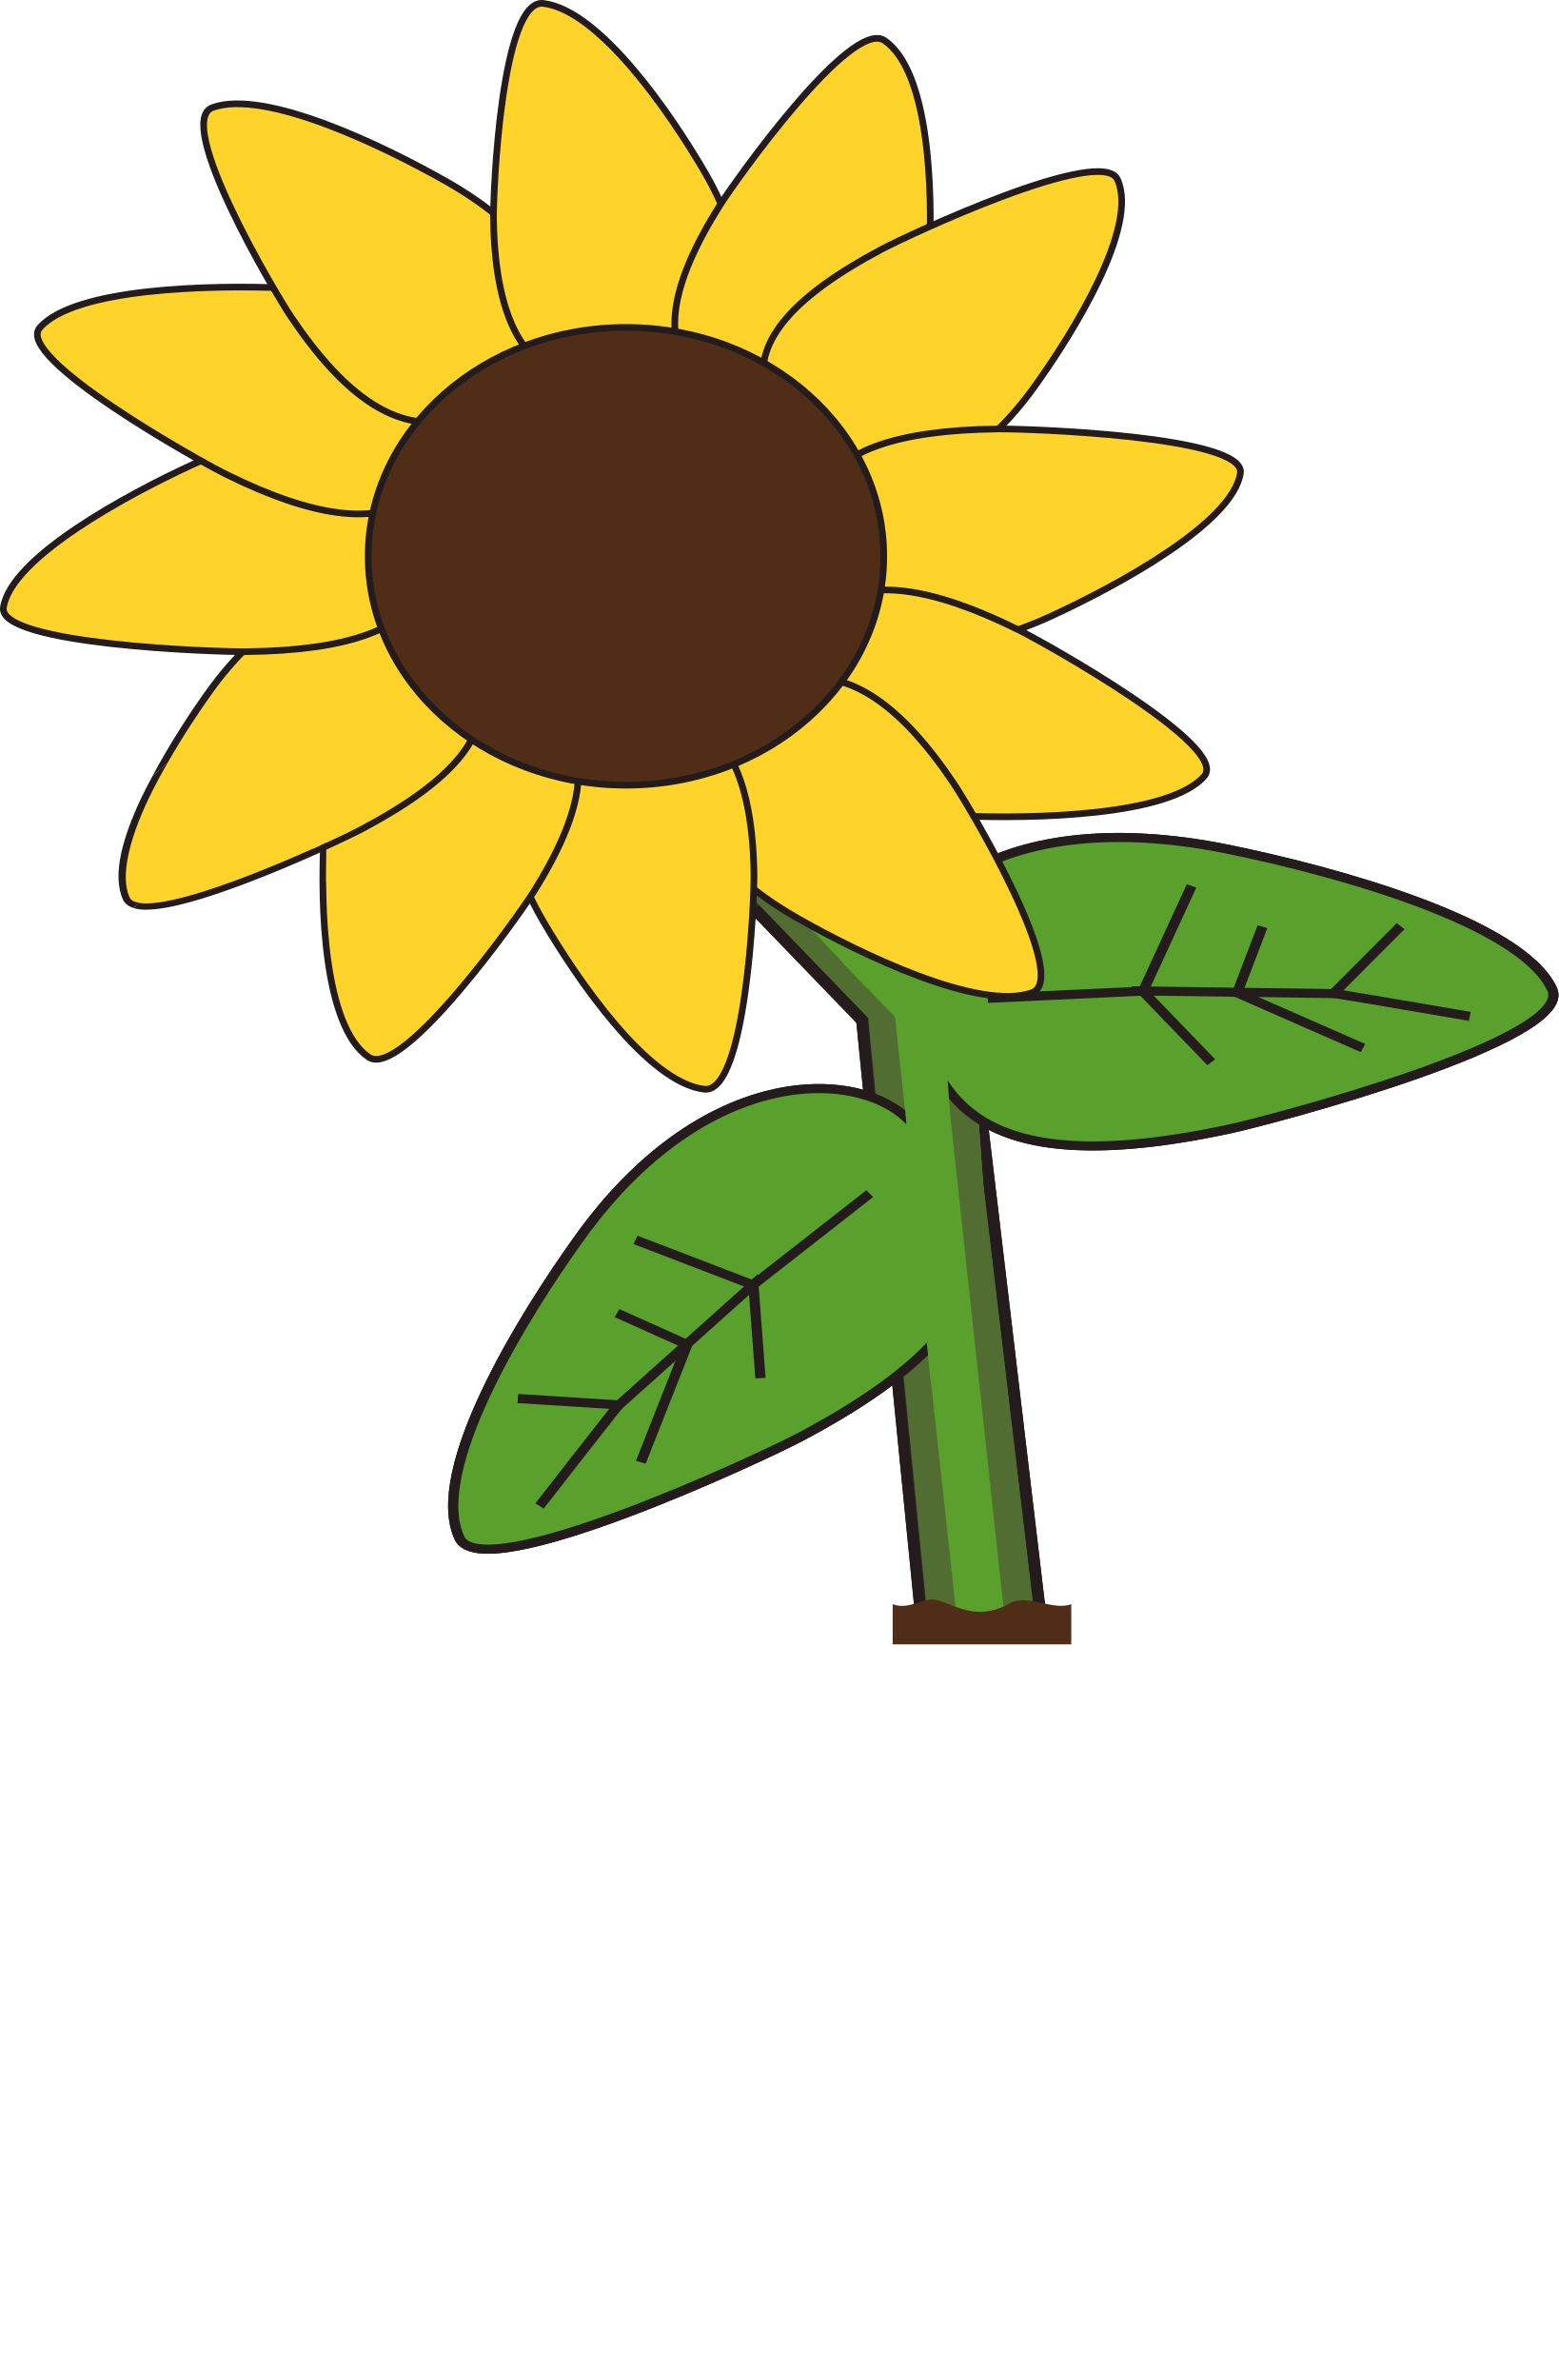
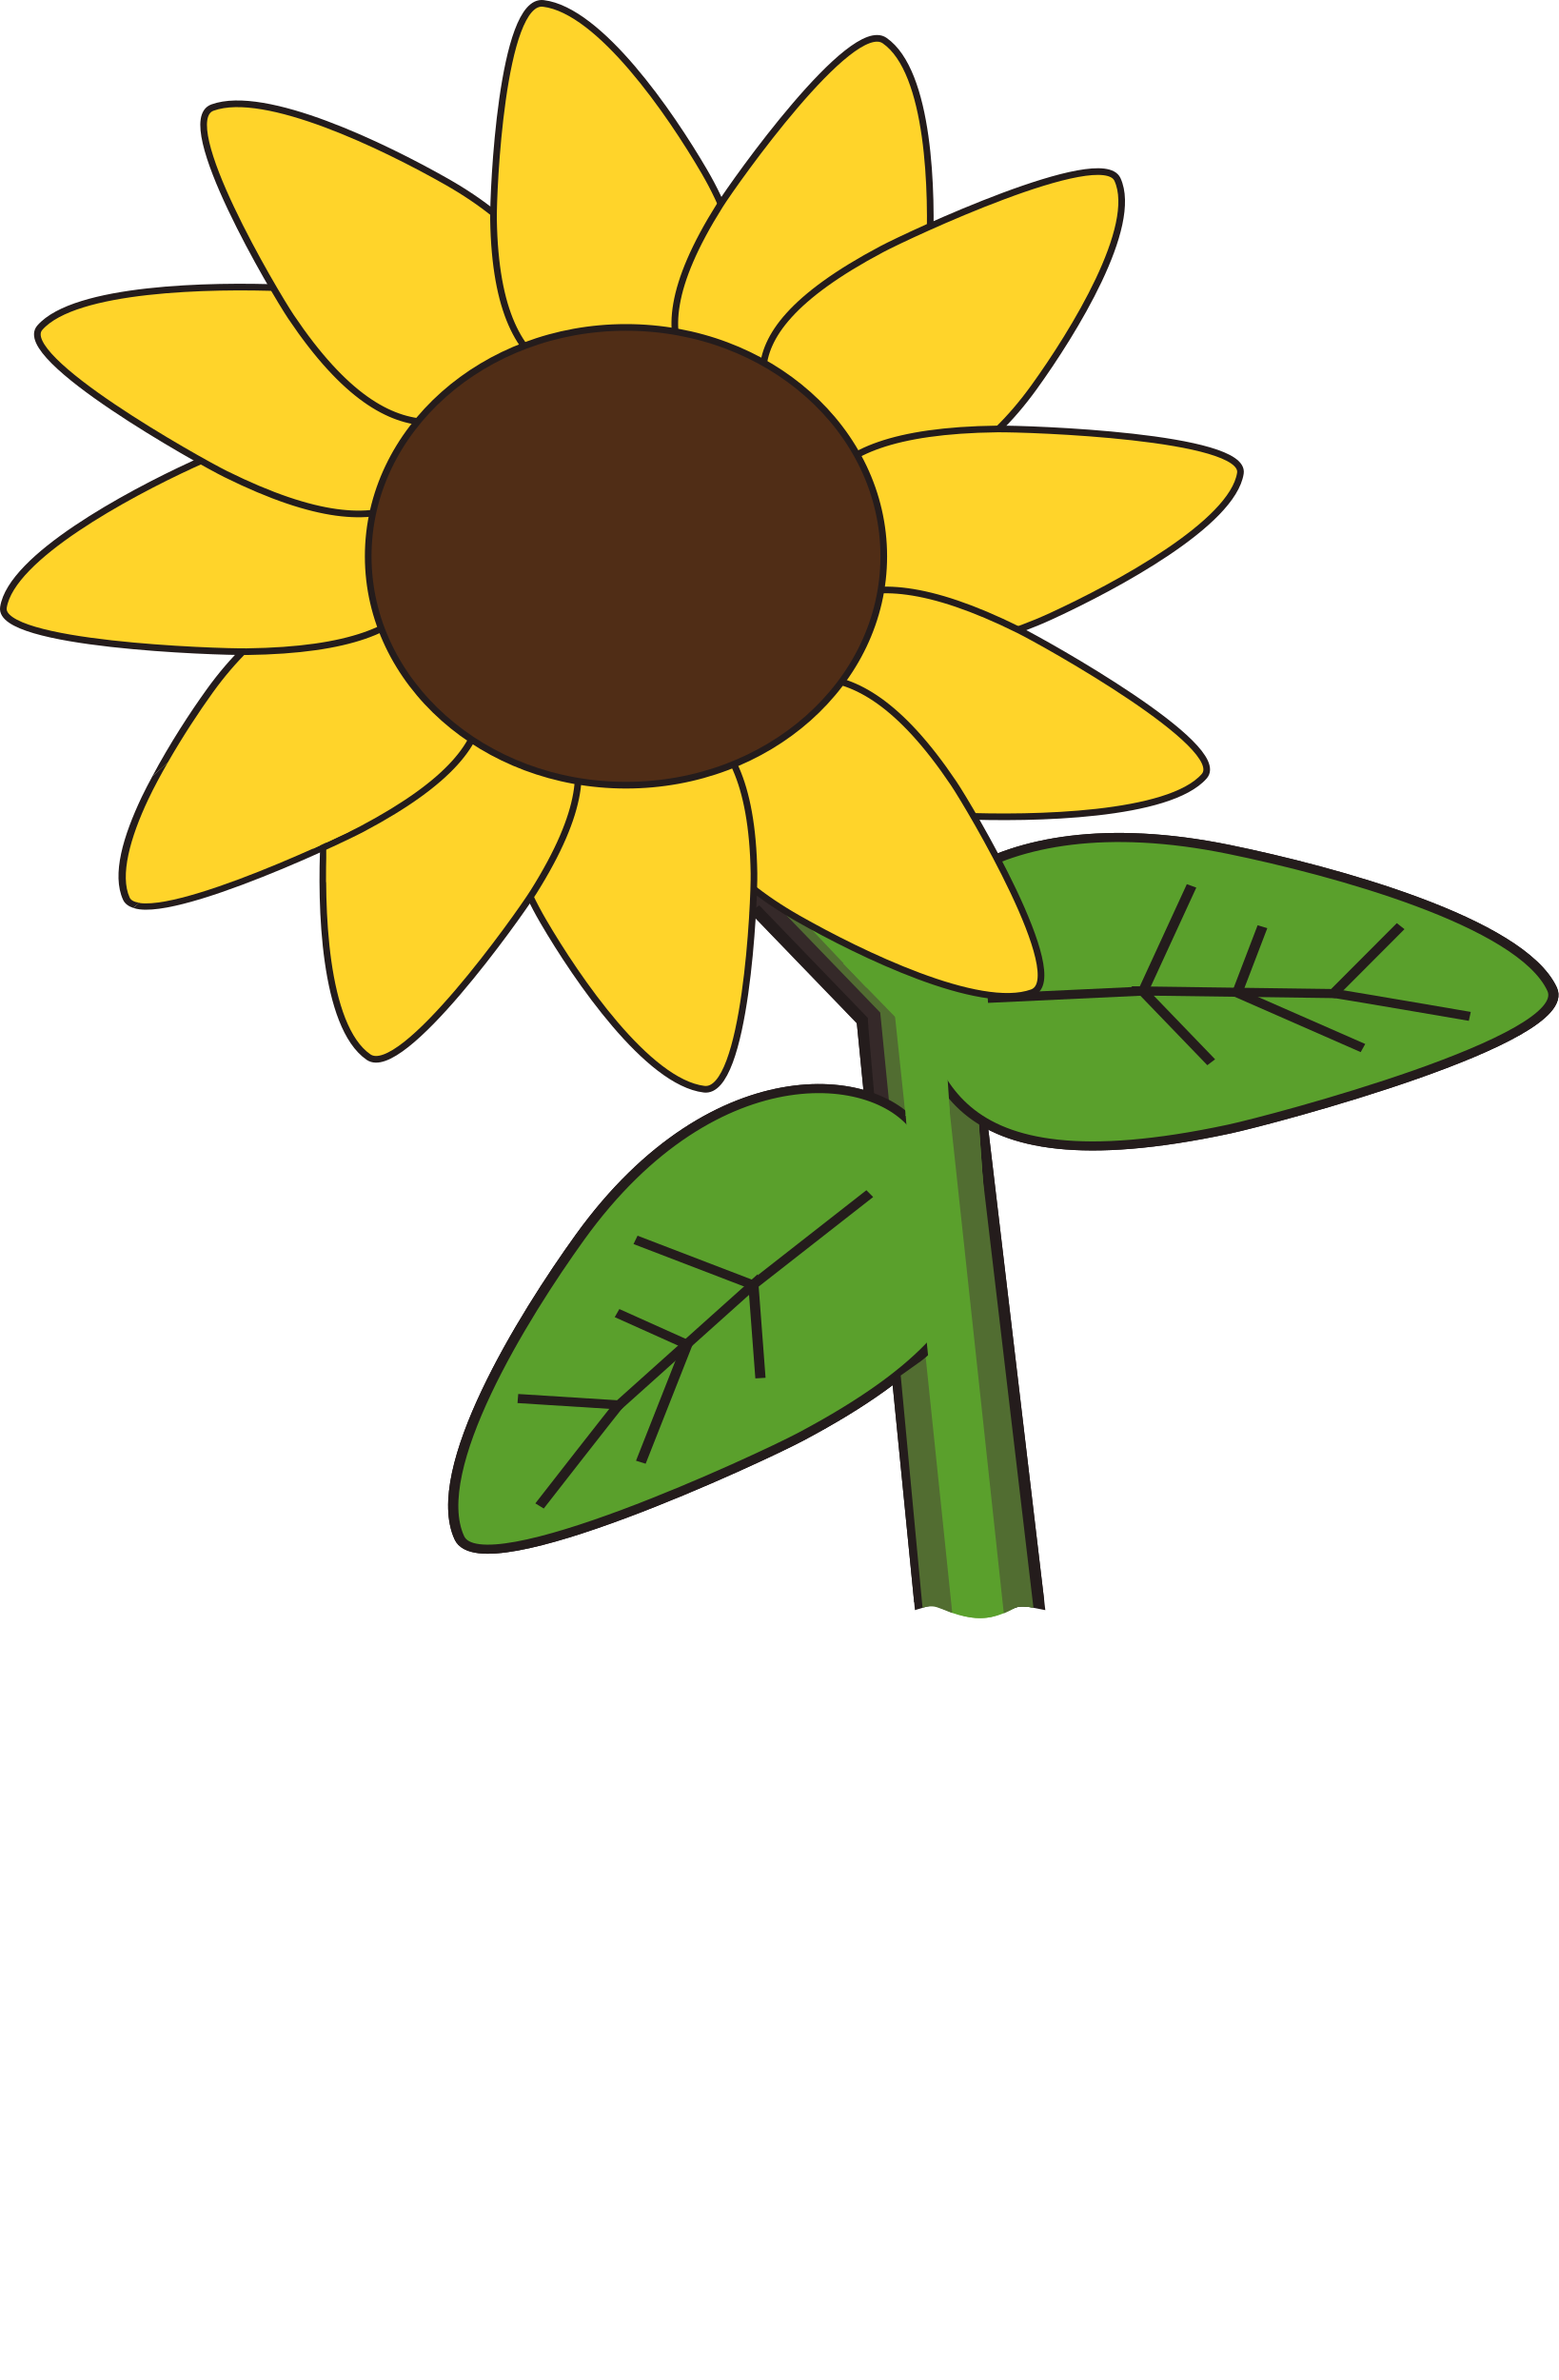
<svg xmlns="http://www.w3.org/2000/svg" width="202.316mm" height="308.888mm" viewBox="0 0 202.316 308.888" version="1.1" id="svg8">
  <defs id="defs2" />
  <g id="layer1" transform="translate(-4.675386,6.277107)">
-     <path id="path894" style="color:#000000;font-style:normal;font-variant:normal;font-weight:normal;font-stretch:normal;font-size:medium;line-height:normal;font-family:sans-serif;font-variant-ligatures:normal;font-variant-position:normal;font-variant-caps:normal;font-variant-numeric:normal;font-variant-alternates:normal;font-variant-east-asian:normal;font-feature-settings:normal;font-variation-settings:normal;text-indent:0;text-align:start;text-decoration:none;text-decoration-line:none;text-decoration-style:solid;text-decoration-color:#000000;letter-spacing:normal;word-spacing:normal;text-transform:none;writing-mode:lr-tb;direction:ltr;text-orientation:mixed;dominant-baseline:auto;baseline-shift:baseline;text-anchor:start;white-space:normal;shape-padding:0;shape-margin:0;inline-size:0;clip-rule:nonzero;display:inline;overflow:visible;visibility:visible;isolation:auto;mix-blend-mode:normal;color-interpolation:sRGB;color-interpolation-filters:linearRGB;solid-color:#000000;solid-opacity:1;vector-effect:none;fill:#447821;fill-opacity:1;fill-rule:nonzero;stroke:#241c1c;stroke-width:1.727;stroke-linecap:butt;stroke-linejoin:miter;stroke-miterlimit:4;stroke-dasharray:none;stroke-dashoffset:0;stroke-opacity:1;color-rendering:auto;image-rendering:auto;shape-rendering:auto;text-rendering:auto;enable-background:accumulate;stop-color:#000000" transform="matrix(1.003337,0,0,0.8906797,18.60075,72.77517)" d="m 66.588,3.145 a 0.662,0.662 0 0 0 -0.357,0.135 l -9.676,7.4 a 0.662,0.662 0 0 0 -0.1,0.955 l 41.297,48.182 7.84,89.18 a 0.662,0.662 0 0 0 0.658,0.604 h 13.959 a 0.662,0.662 0 0 0 0.658,-0.73 l -0.1,-0.953 -9.797,-93.053 a 0.662,0.662 0 0 0 -0.156,-0.361 L 67.135,3.375 A 0.662,0.662 0 0 0 66.588,3.145 Z m -0.301,3.932 41.729,48.842 9.541,90.631 h -9.119 l -7.717,-87.764 a 0.662,0.662 0 0 0 -0.156,-0.371 L 60.412,11.568 Z" />
-     <path id="path952" style="color:#000000;font-style:normal;font-variant:normal;font-weight:normal;font-stretch:normal;font-size:medium;line-height:normal;font-family:sans-serif;font-variant-ligatures:normal;font-variant-position:normal;font-variant-caps:normal;font-variant-numeric:normal;font-variant-alternates:normal;font-variant-east-asian:normal;font-feature-settings:normal;font-variation-settings:normal;text-indent:0;text-align:start;text-decoration:none;text-decoration-line:none;text-decoration-style:solid;text-decoration-color:#000000;letter-spacing:normal;word-spacing:normal;text-transform:none;writing-mode:lr-tb;direction:ltr;text-orientation:mixed;dominant-baseline:auto;baseline-shift:baseline;text-anchor:start;white-space:normal;shape-padding:0;shape-margin:0;inline-size:0;clip-rule:nonzero;display:inline;overflow:visible;visibility:visible;isolation:auto;mix-blend-mode:normal;color-interpolation:sRGB;color-interpolation-filters:linearRGB;solid-color:#000000;solid-opacity:1;vector-effect:none;fill:#447821;fill-opacity:1;fill-rule:nonzero;stroke:#241c1c;stroke-width:1.727;stroke-linecap:butt;stroke-linejoin:miter;stroke-miterlimit:4;stroke-dasharray:none;stroke-dashoffset:0;stroke-opacity:1;color-rendering:auto;image-rendering:auto;shape-rendering:auto;text-rendering:auto;enable-background:accumulate;stop-color:#000000" transform="matrix(1.003337,0,0,0.8906797,18.60075,72.77517)" d="m 66.588,3.145 a 0.662,0.662 0 0 0 -0.357,0.135 l -9.676,7.4 a 0.662,0.662 0 0 0 -0.1,0.955 l 41.297,48.182 7.84,89.18 a 0.662,0.662 0 0 0 0.658,0.604 h 13.959 a 0.662,0.662 0 0 0 0.658,-0.73 l -0.1,-0.953 -9.797,-93.053 a 0.662,0.662 0 0 0 -0.156,-0.361 L 67.135,3.375 A 0.662,0.662 0 0 0 66.588,3.145 Z m -0.301,3.932 41.729,48.842 9.541,90.631 h -9.119 l -7.717,-87.764 a 0.662,0.662 0 0 0 -0.156,-0.371 L 60.412,11.568 Z" />
+     <path id="path978" style="color:#000000;font-style:normal;font-variant:normal;font-weight:normal;font-stretch:normal;font-size:medium;line-height:normal;font-family:sans-serif;font-variant-ligatures:normal;font-variant-position:normal;font-variant-caps:normal;font-variant-numeric:normal;font-variant-alternates:normal;font-variant-east-asian:normal;font-feature-settings:normal;font-variation-settings:normal;text-indent:0;text-align:start;text-decoration:none;text-decoration-line:none;text-decoration-style:solid;text-decoration-color:#000000;letter-spacing:normal;word-spacing:normal;text-transform:none;writing-mode:lr-tb;direction:ltr;text-orientation:mixed;dominant-baseline:auto;baseline-shift:baseline;text-anchor:start;white-space:normal;shape-padding:0;shape-margin:0;inline-size:0;clip-rule:nonzero;display:inline;overflow:visible;visibility:visible;isolation:auto;mix-blend-mode:normal;color-interpolation:sRGB;color-interpolation-filters:linearRGB;solid-color:#000000;solid-opacity:1;vector-effect:none;fill:#5aa02c;fill-opacity:1;fill-rule:nonzero;stroke:#5aa02c;stroke-width:6.169;stroke-linecap:butt;stroke-linejoin:miter;stroke-miterlimit:4;stroke-dasharray:none;stroke-dashoffset:0;stroke-opacity:1;color-rendering:auto;image-rendering:auto;shape-rendering:auto;text-rendering:auto;enable-background:accumulate;stop-color:#000000" d="M 304.838 315.57 L 273.355 336.941 L 428.916 498.051 L 457.295 784.607 C 457.303 784.607 457.311 784.608 457.318 784.607 C 457.737 784.601 458.156 784.621 458.574 784.666 C 458.576 784.666 458.577 784.666 458.578 784.666 C 458.753 784.683 458.928 784.701 459.104 784.729 C 459.106 784.729 459.109 784.73 459.111 784.73 C 459.335 784.768 459.559 784.805 459.783 784.859 C 459.81 784.866 459.838 784.87 459.865 784.877 C 459.87 784.878 459.874 784.88 459.879 784.881 C 460.148 784.95 460.416 785.029 460.686 785.125 C 464.478 786.483 467.883 787.906 471.232 788.969 C 471.902 789.181 472.568 789.38 473.236 789.561 C 473.905 789.741 474.574 789.902 475.246 790.043 C 475.918 790.184 476.591 790.305 477.271 790.4 C 477.272 790.4 477.273 790.4 477.273 790.4 C 477.893 790.487 478.519 790.547 479.15 790.59 C 479.312 790.601 479.474 790.605 479.637 790.613 C 480.118 790.637 480.605 790.647 481.096 790.643 C 481.278 790.641 481.459 790.641 481.643 790.635 C 482.294 790.614 482.951 790.576 483.623 790.5 C 485.1 790.334 486.634 790.027 488.242 789.555 C 488.242 789.555 488.244 789.555 488.244 789.555 C 488.79 789.394 489.348 789.208 489.912 789.008 C 490.029 788.966 490.147 788.924 490.266 788.881 C 490.835 788.672 491.412 788.45 492.002 788.199 C 492.436 788.015 492.875 787.818 493.32 787.609 C 494.212 787.193 495.127 786.728 496.07 786.211 C 496.327 786.07 496.591 785.945 496.859 785.83 C 496.924 785.802 496.991 785.78 497.057 785.754 C 497.073 785.747 497.091 785.741 497.107 785.734 C 497.302 785.657 497.499 785.584 497.699 785.52 C 497.752 785.503 497.806 785.489 497.859 785.473 C 497.868 785.47 497.876 785.467 497.885 785.465 C 498.111 785.397 498.338 785.335 498.57 785.281 C 498.573 785.281 498.575 785.28 498.578 785.279 C 498.616 785.271 498.654 785.264 498.691 785.256 C 498.7 785.254 498.708 785.254 498.717 785.252 C 498.98 785.195 499.247 785.145 499.518 785.105 C 500.106 785.019 500.715 784.98 501.334 784.965 C 501.412 784.963 501.492 784.966 501.57 784.965 C 502.167 784.958 502.775 784.977 503.395 785.023 L 467.805 484.898 L 304.838 315.57 z " transform="matrix(0.2645833,0,0,0.2645833,4.675386,-6.277107)" />
+     <path id="path894" style="color:#000000;font-style:normal;font-variant:normal;font-weight:normal;font-stretch:normal;font-size:medium;line-height:normal;font-family:sans-serif;font-variant-ligatures:normal;font-variant-position:normal;font-variant-caps:normal;font-variant-numeric:normal;font-variant-alternates:normal;font-variant-east-asian:normal;font-feature-settings:normal;font-variation-settings:normal;text-indent:0;text-align:start;text-decoration:none;text-decoration-line:none;text-decoration-style:solid;text-decoration-color:#000000;letter-spacing:normal;word-spacing:normal;text-transform:none;writing-mode:lr-tb;direction:ltr;text-orientation:mixed;dominant-baseline:auto;baseline-shift:baseline;text-anchor:start;white-space:normal;shape-padding:0;shape-margin:0;inline-size:0;clip-rule:nonzero;display:inline;overflow:visible;visibility:visible;isolation:auto;mix-blend-mode:normal;color-interpolation:sRGB;color-interpolation-filters:linearRGB;solid-color:#000000;solid-opacity:1;vector-effect:none;fill:#447821;fill-opacity:1;fill-rule:nonzero;stroke:#241c1c;stroke-width:6.169;stroke-linecap:butt;stroke-linejoin:miter;stroke-miterlimit:4;stroke-dasharray:none;stroke-dashoffset:0;stroke-opacity:1;color-rendering:auto;image-rendering:auto;shape-rendering:auto;text-rendering:auto;enable-background:accumulate;stop-color:#000000" d="M 305.283 309.361 A 2.509 2.227 0 0 0 305.143 309.365 A 2.509 2.227 0 0 0 303.787 309.82 L 267.094 334.732 A 2.509 2.227 0 0 0 266.717 337.947 L 423.32 500.143 L 451.604 785.738 C 454.682 784.781 457.668 784.044 460.686 785.125 C 461.57 785.442 462.397 785.76 463.244 786.078 L 434.578 496.672 A 2.509 2.227 0 0 0 433.986 495.422 L 281.723 337.723 L 304.002 322.602 L 462.242 487.02 L 497.643 785.535 C 501.009 784.43 505.107 785.069 509.32 785.932 L 473.447 483.469 A 2.509 2.227 0 0 0 472.855 482.252 L 307.217 310.143 A 2.509 2.227 0 0 0 305.283 309.361 z " transform="matrix(0.2645833,0,0,0.2645833,4.675386,-6.277107)" />
+     <path id="path952" style="color:#000000;font-style:normal;font-variant:normal;font-weight:normal;font-stretch:normal;font-size:medium;line-height:normal;font-family:sans-serif;font-variant-ligatures:normal;font-variant-position:normal;font-variant-caps:normal;font-variant-numeric:normal;font-variant-alternates:normal;font-variant-east-asian:normal;font-feature-settings:normal;font-variation-settings:normal;text-indent:0;text-align:start;text-decoration:none;text-decoration-line:none;text-decoration-style:solid;text-decoration-color:#000000;letter-spacing:normal;word-spacing:normal;text-transform:none;writing-mode:lr-tb;direction:ltr;text-orientation:mixed;dominant-baseline:auto;baseline-shift:baseline;text-anchor:start;white-space:normal;shape-padding:0;shape-margin:0;inline-size:0;clip-rule:nonzero;display:inline;overflow:visible;visibility:visible;isolation:auto;mix-blend-mode:normal;color-interpolation:sRGB;color-interpolation-filters:linearRGB;solid-color:#000000;solid-opacity:1;vector-effect:none;fill:#447821;fill-opacity:1;fill-rule:nonzero;stroke:#241c1c;stroke-width:6.169;stroke-linecap:butt;stroke-linejoin:miter;stroke-miterlimit:4;stroke-dasharray:none;stroke-dashoffset:0;stroke-opacity:1;color-rendering:auto;image-rendering:auto;shape-rendering:auto;text-rendering:auto;enable-background:accumulate;stop-color:#000000" d="M 305.283 309.361 A 2.509 2.227 0 0 0 305.143 309.365 A 2.509 2.227 0 0 0 303.787 309.82 L 267.094 334.732 A 2.509 2.227 0 0 0 266.717 337.947 L 423.32 500.143 L 451.254 782.217 L 452.631 781.904 L 456.35 778.328 L 462.508 778.643 L 434.578 496.672 A 2.509 2.227 0 0 0 433.986 495.422 L 281.723 337.723 L 304.002 322.602 L 462.242 487.02 L 497.084 780.82 L 507.045 782.621 L 508.904 782.418 L 473.447 483.469 A 2.509 2.227 0 0 0 472.855 482.252 L 307.217 310.143 A 2.509 2.227 0 0 0 305.283 309.361 z " transform="matrix(0.2645833,0,0,0.2645833,4.675386,-6.277107)" />
    <g id="g871" transform="matrix(1.003337,0,0,0.8906797,14.61876,88.09301)" style="stroke:#241c1c;stroke-opacity:1">
      <path id="path853" style="fill:#5aa02c;stroke:#241c1c;stroke-width:1.323;stroke-opacity:1" d="m 190.914,38.197 c 3.003,7.329 -36.181,19.017 -41.804,20.373 -38.286,9.233 -38.055,-9.774 -41.804,-20.373 -3.554,-10.046 9.939,-27.729 41.804,-20.373 13.445,3.104 37.76,10.505 41.804,20.373 z" />
      <path style="fill:none;fill-opacity:1;stroke:#241c1c;stroke-width:1.323;stroke-linecap:butt;stroke-linejoin:miter;stroke-miterlimit:4;stroke-dasharray:none;stroke-opacity:1" d="m 117.889,39.52 20.108,-1.058 6.263,-15.328" id="path856" />
      <path style="fill:none;fill-opacity:1;stroke:#241c1c;stroke-width:1.323;stroke-linecap:butt;stroke-linejoin:miter;stroke-miterlimit:4;stroke-dasharray:none;stroke-opacity:1" d="m 171.311,29.001 -8.7,9.822 -24.696,-0.374 8.887,10.383" id="path860" />
      <path style="fill:#447821;fill-opacity:1;stroke:#241c1c;stroke-width:1.323;stroke-linecap:butt;stroke-linejoin:miter;stroke-miterlimit:4;stroke-dasharray:none;stroke-opacity:1" d="m 162.485,38.779 c 0.374,0 17.773,3.368 17.773,3.368" id="path862" />
      <path style="fill:none;fill-opacity:1;stroke:#241c1c;stroke-width:1.323;stroke-linecap:butt;stroke-linejoin:miter;stroke-miterlimit:4;stroke-dasharray:none;stroke-opacity:1" d="m 153.433,29.083 -3.274,9.635 16.277,8.045" id="path864" />
    </g>
    <g id="g888" transform="matrix(-0.7169015,0.6231358,0.7019532,0.6364056,174.3589,50.02475)" style="stroke:#241c1c;stroke-opacity:1">
      <path id="path878" style="fill:#5aa02c;stroke:#241c1c;stroke-width:1.323;stroke-opacity:1" d="m 190.914,38.197 c 3.003,7.329 -36.181,19.017 -41.804,20.373 -38.286,9.233 -38.055,-9.774 -41.804,-20.373 -3.554,-10.046 9.939,-27.729 41.804,-20.373 13.445,3.104 37.76,10.505 41.804,20.373 z" />
      <path style="fill:none;fill-opacity:1;stroke:#241c1c;stroke-width:1.323;stroke-linecap:butt;stroke-linejoin:miter;stroke-miterlimit:4;stroke-dasharray:none;stroke-opacity:1" d="m 117.889,39.52 20.108,-1.058 6.263,-15.328" id="path880" />
      <path style="fill:none;fill-opacity:1;stroke:#241c1c;stroke-width:1.323;stroke-linecap:butt;stroke-linejoin:miter;stroke-miterlimit:4;stroke-dasharray:none;stroke-opacity:1" d="m 171.311,29.001 -8.7,9.822 -24.696,-0.374 8.887,10.383" id="path882" />
      <path style="fill:#447821;fill-opacity:1;stroke:#241c1c;stroke-width:1.323;stroke-linecap:butt;stroke-linejoin:miter;stroke-miterlimit:4;stroke-dasharray:none;stroke-opacity:1" d="m 162.485,38.779 c 0.374,0 17.773,3.368 17.773,3.368" id="path884" />
      <path style="fill:none;fill-opacity:1;stroke:#241c1c;stroke-width:1.323;stroke-linecap:butt;stroke-linejoin:miter;stroke-miterlimit:4;stroke-dasharray:none;stroke-opacity:1" d="m 153.433,29.083 -3.274,9.635 16.277,8.045" id="path886" />
    </g>
-     <path style="color:#000000;font-style:normal;font-variant:normal;font-weight:normal;font-stretch:normal;font-size:medium;line-height:normal;font-family:sans-serif;font-variant-ligatures:normal;font-variant-position:normal;font-variant-caps:normal;font-variant-numeric:normal;font-variant-alternates:normal;font-variant-east-asian:normal;font-feature-settings:normal;font-variation-settings:normal;text-indent:0;text-align:start;text-decoration:none;text-decoration-line:none;text-decoration-style:solid;text-decoration-color:#000000;letter-spacing:normal;word-spacing:normal;text-transform:none;writing-mode:lr-tb;direction:ltr;text-orientation:mixed;dominant-baseline:auto;baseline-shift:baseline;text-anchor:start;white-space:normal;shape-padding:0;shape-margin:0;inline-size:0;clip-rule:nonzero;display:inline;overflow:visible;visibility:visible;isolation:auto;mix-blend-mode:normal;color-interpolation:sRGB;color-interpolation-filters:linearRGB;solid-color:#000000;solid-opacity:1;vector-effect:none;fill:#5aa02c;fill-opacity:1;fill-rule:nonzero;stroke:#241c1c;stroke-width:1.632;stroke-linecap:butt;stroke-linejoin:miter;stroke-miterlimit:4;stroke-dasharray:none;stroke-dashoffset:0;stroke-opacity:1;color-rendering:auto;image-rendering:auto;shape-rendering:auto;text-rendering:auto;enable-background:accumulate;stop-color:#000000" d="m 138.249,204.663 -9.8,-82.644 -43.119,-44.802 -8.33,5.655 41.159,42.627 7.84,79.164 z" id="path892" />
-     <path style="color:#000000;font-style:normal;font-variant:normal;font-weight:normal;font-stretch:normal;font-size:medium;line-height:normal;font-family:sans-serif;font-variant-ligatures:normal;font-variant-position:normal;font-variant-caps:normal;font-variant-numeric:normal;font-variant-alternates:normal;font-variant-east-asian:normal;font-feature-settings:normal;font-variation-settings:normal;text-indent:0;text-align:start;text-decoration:none;text-decoration-line:none;text-decoration-style:solid;text-decoration-color:#000000;letter-spacing:normal;word-spacing:normal;text-transform:none;writing-mode:lr-tb;direction:ltr;text-orientation:mixed;dominant-baseline:auto;baseline-shift:baseline;text-anchor:start;white-space:normal;shape-padding:0;shape-margin:0;inline-size:0;clip-rule:nonzero;display:inline;overflow:visible;visibility:visible;isolation:auto;mix-blend-mode:normal;color-interpolation:sRGB;color-interpolation-filters:linearRGB;solid-color:#000000;solid-opacity:1;vector-effect:none;fill:#5aa02c;fill-opacity:1;fill-rule:nonzero;stroke:#5aa02c;stroke-width:1.632;stroke-linecap:butt;stroke-linejoin:miter;stroke-miterlimit:4;stroke-dasharray:none;stroke-dashoffset:0;stroke-opacity:1;color-rendering:auto;image-rendering:auto;shape-rendering:auto;text-rendering:auto;enable-background:accumulate;stop-color:#000000" d="m 138.249,204.663 -9.8,-82.644 -43.119,-44.802 -8.33,5.655 41.159,42.627 7.84,79.164 z" id="path978" />
+     <path style="color:#000000;font-style:normal;font-variant:normal;font-weight:normal;font-stretch:normal;font-size:medium;line-height:normal;font-family:sans-serif;font-variant-ligatures:normal;font-variant-position:normal;font-variant-caps:normal;font-variant-numeric:normal;font-variant-alternates:normal;font-variant-east-asian:normal;font-feature-settings:normal;font-variation-settings:normal;text-indent:0;text-align:start;text-decoration:none;text-decoration-line:none;text-decoration-style:solid;text-decoration-color:#000000;letter-spacing:normal;word-spacing:normal;text-transform:none;writing-mode:lr-tb;direction:ltr;text-orientation:mixed;dominant-baseline:auto;baseline-shift:baseline;text-anchor:start;white-space:normal;shape-padding:0;shape-margin:0;inline-size:0;clip-rule:nonzero;display:inline;overflow:visible;visibility:visible;isolation:auto;mix-blend-mode:normal;color-interpolation:sRGB;color-interpolation-filters:linearRGB;solid-color:#000000;solid-opacity:1;vector-effect:none;fill:#5aa02c;fill-opacity:1;fill-rule:nonzero;stroke:none;stroke-width:1.632;stroke-linecap:butt;stroke-linejoin:miter;stroke-miterlimit:4;stroke-dasharray:none;stroke-dashoffset:0;stroke-opacity:1;color-rendering:auto;image-rendering:auto;shape-rendering:auto;text-rendering:auto;enable-background:accumulate;stop-color:#000000" d="m 85.33,77.218 -8.33,5.654 41.159,42.627 7.509,75.818 c 0.299,-0.005 0.597,0.03 0.897,0.137 3.211,1.15 5.371,2.476 9.362,0.287 0.561,-0.307 1.225,-0.367 1.938,-0.314 l -9.416,-79.408 z" id="path918" />
+     <path id="path920" style="color:#000000;font-style:normal;font-variant:normal;font-weight:normal;font-stretch:normal;font-size:medium;line-height:normal;font-family:sans-serif;font-variant-ligatures:normal;font-variant-position:normal;font-variant-caps:normal;font-variant-numeric:normal;font-variant-alternates:normal;font-variant-east-asian:normal;font-feature-settings:normal;font-variation-settings:normal;text-indent:0;text-align:start;text-decoration:none;text-decoration-line:none;text-decoration-style:solid;text-decoration-color:#000000;letter-spacing:normal;word-spacing:normal;text-transform:none;writing-mode:lr-tb;direction:ltr;text-orientation:mixed;dominant-baseline:auto;baseline-shift:baseline;text-anchor:start;white-space:normal;shape-padding:0;shape-margin:0;inline-size:0;clip-rule:nonzero;display:inline;overflow:visible;visibility:visible;isolation:auto;mix-blend-mode:normal;color-interpolation:sRGB;color-interpolation-filters:linearRGB;solid-color:#000000;solid-opacity:1;vector-effect:none;fill:#241c1c;fill-opacity:1;fill-rule:nonzero;stroke:none;stroke-width:1;stroke-linecap:butt;stroke-linejoin:miter;stroke-miterlimit:4;stroke-dasharray:none;stroke-dashoffset:0;stroke-opacity:1;color-rendering:auto;image-rendering:auto;shape-rendering:auto;text-rendering:auto;enable-background:accumulate;stop-color:#000000" d="M 305.258 311.559 L 303.105 313.018 L 268.592 336.447 L 425.953 499.422 L 454.084 783.49 L 454.838 782.766 L 464.533 783.262 C 463.61 782.916 462.708 782.573 461.725 782.221 C 461.177 782.025 460.675 782.081 460.135 781.973 L 431.879 496.68 L 278.121 337.436 L 304.42 319.584 L 464.863 486.291 L 499.934 782.033 C 498.111 782.199 496.3 782.567 494.588 783.506 C 493.792 783.942 493.031 784.325 492.287 784.682 L 492.43 784.689 L 505.533 787.059 L 506.727 786.928 L 470.746 483.506 L 305.258 311.559 z " transform="matrix(0.2645833,0,0,0.2645833,4.675386,-6.277107)" />
    <path id="rect2174" style="fill:#483737;fill-opacity:0.48;stroke:none;stroke-width:1.57;stroke-miterlimit:4;stroke-dasharray:none;stroke-opacity:1" d="m 102.958,107.384 a 1.09,0.968 0 0 0 -0.044,4.8e-4 1.09,0.968 0 0 0 -0.764,0.315 l -1.298,1.267 a 1.09,0.968 0 0 0 -0.021,1.282 l 14.94,15.458 a 1.09,0.968 0 0 0 1.522,0.115 l 1.214,13.928 3.901,0.425 -2.027,-19.09 -3.235,0.803 -13.355,-14.157 a 1.09,0.968 0 0 0 -0.833,-0.347 z" />
-     <path id="path2289" style="fill:#483737;fill-opacity:0.48;stroke:none;stroke-width:2.045;stroke-miterlimit:4;stroke-dasharray:none;stroke-opacity:1" d="m 125.065,168.74 -3.325,2.298 3.307,33.533 3.923,0.031 z" />
    <g id="g976" transform="matrix(-0.7169015,0.6231358,0.7019532,0.6364056,174.3589,50.02475)" style="stroke:#241c1c;stroke-opacity:1">
      <path id="path966" style="fill:#5aa02c;stroke:#241c1c;stroke-width:1.323;stroke-opacity:1" d="m 190.914,38.197 c 3.003,7.329 -36.181,19.017 -41.804,20.373 -38.286,9.233 -38.055,-9.774 -41.804,-20.373 -3.554,-10.046 9.939,-27.729 41.804,-20.373 13.445,3.104 37.76,10.505 41.804,20.373 z" />
      <path style="fill:none;fill-opacity:1;stroke:#241c1c;stroke-width:1.323;stroke-linecap:butt;stroke-linejoin:miter;stroke-miterlimit:4;stroke-dasharray:none;stroke-opacity:1" d="m 117.889,39.52 20.108,-1.058 6.263,-15.328" id="path968" />
      <path style="fill:none;fill-opacity:1;stroke:#241c1c;stroke-width:1.323;stroke-linecap:butt;stroke-linejoin:miter;stroke-miterlimit:4;stroke-dasharray:none;stroke-opacity:1" d="m 171.311,29.001 -8.7,9.822 -24.696,-0.374 8.887,10.383" id="path970" />
      <path style="fill:#447821;fill-opacity:1;stroke:#241c1c;stroke-width:1.323;stroke-linecap:butt;stroke-linejoin:miter;stroke-miterlimit:4;stroke-dasharray:none;stroke-opacity:1" d="m 162.485,38.779 c 0.374,0 17.773,3.368 17.773,3.368" id="path972" />
      <path style="fill:none;fill-opacity:1;stroke:#241c1c;stroke-width:1.323;stroke-linecap:butt;stroke-linejoin:miter;stroke-miterlimit:4;stroke-dasharray:none;stroke-opacity:1" d="m 153.433,29.083 -3.274,9.635 16.277,8.045" id="path974" />
    </g>
    <rect style="fill:#5aa02c;fill-opacity:1;stroke:none;stroke-width:1.205;stroke-miterlimit:4;stroke-dasharray:none;stroke-opacity:1" id="rect2294" width="9.377" height="19.067" x="111.768" y="146.278" transform="matrix(0.9977541,-0.06698268,0.07334476,0.9973066,0,0)" />
    <rect style="fill:#5aa02c;fill-opacity:1;stroke:none;stroke-width:1.335;stroke-miterlimit:4;stroke-dasharray:none;stroke-opacity:1" id="rect2310" width="9.165" height="23.93" x="107.74" y="166.738" transform="matrix(0.988315,-0.1524256,0.09986046,0.9950014,0,0)" />
-     <path id="rect2070" style="fill:#516d31;fill-opacity:1;stroke:none;stroke-width:2.049;stroke-miterlimit:4;stroke-dasharray:none;stroke-opacity:1" d="m 125.86,118.463 9.34,86.243 h 3.923 l -9.799,-82.644 z" />
+     <path style="fill:#5aa02c;stroke:none;stroke-width:0.265px;stroke-linecap:butt;stroke-linejoin:miter;stroke-opacity:1;fill-opacity:1" d="m 134.964,202.909 c 0,0 -2.059,1.743 -6.67,0.147 -4.611,-1.596 6.827,-0.879 6.827,-0.879 l -0.157,0.732" id="path925" />
+     <path id="rect2070" style="fill:#516d31;fill-opacity:1;stroke:none;stroke-width:2.075;stroke-miterlimit:4;stroke-dasharray:none;stroke-opacity:1" d="m 125.86,118.463 9.106,84.476 c 0.257,-0.118 0.521,-0.25 0.794,-0.4 0.85,-0.466 1.935,-0.371 3.074,-0.158 l -9.473,-80.265 z" />
    <rect style="fill:#516d31;fill-opacity:1;stroke:none;stroke-width:1.473;stroke-miterlimit:4;stroke-dasharray:none;stroke-opacity:1" id="rect2353" width="2.734" height="7.15" x="119.225" y="144.065" transform="matrix(0.9993636,-0.03567115,0.06846651,0.9976534,0,0)" />
    <g id="g964" transform="matrix(1.003337,0,0,0.8906797,14.61876,88.09301)" style="stroke:#241c1c;stroke-opacity:1">
      <path id="path954" style="fill:#5aa02c;stroke:#241c1c;stroke-width:1.323;stroke-opacity:1" d="m 190.914,38.197 c 3.003,7.329 -36.181,19.017 -41.804,20.373 -38.286,9.233 -38.055,-9.774 -41.804,-20.373 -3.554,-10.046 9.939,-27.729 41.804,-20.373 13.445,3.104 37.76,10.505 41.804,20.373 z" />
      <path style="fill:none;fill-opacity:1;stroke:#241c1c;stroke-width:1.323;stroke-linecap:butt;stroke-linejoin:miter;stroke-miterlimit:4;stroke-dasharray:none;stroke-opacity:1" d="m 117.889,39.52 20.108,-1.058 6.263,-15.328" id="path956" />
      <path style="fill:none;fill-opacity:1;stroke:#241c1c;stroke-width:1.323;stroke-linecap:butt;stroke-linejoin:miter;stroke-miterlimit:4;stroke-dasharray:none;stroke-opacity:1" d="m 171.311,29.001 -8.7,9.822 -24.696,-0.374 8.887,10.383" id="path958" />
      <path style="fill:#447821;fill-opacity:1;stroke:#241c1c;stroke-width:1.323;stroke-linecap:butt;stroke-linejoin:miter;stroke-miterlimit:4;stroke-dasharray:none;stroke-opacity:1" d="m 162.485,38.779 c 0.374,0 17.773,3.368 17.773,3.368" id="path960" />
      <path style="fill:none;fill-opacity:1;stroke:#241c1c;stroke-width:1.323;stroke-linecap:butt;stroke-linejoin:miter;stroke-miterlimit:4;stroke-dasharray:none;stroke-opacity:1" d="m 153.433,29.083 -3.274,9.635 16.277,8.045" id="path962" />
    </g>
    <rect style="fill:#5aa02c;fill-opacity:1;stroke:none;stroke-width:1.084;stroke-miterlimit:4;stroke-dasharray:none;stroke-opacity:1" id="rect2287" width="5.768" height="19.456" x="112.605" y="130.082" transform="matrix(0.9955222,-0.09452811,0.06777823,0.9977004,0,0)" />
    <rect style="fill:#5aa02c;fill-opacity:1;stroke:none;stroke-width:2.281;stroke-miterlimit:4;stroke-dasharray:none;stroke-opacity:1" id="rect2351" width="3.658" height="15.011" x="-1.018" y="164.928" transform="matrix(0.845169,-0.5344992,0.6972365,0.7168412,0,0)" />
    <path id="path2652" style="color:#000000;font-style:normal;font-variant:normal;font-weight:normal;font-stretch:normal;font-size:medium;line-height:normal;font-family:sans-serif;font-variant-ligatures:normal;font-variant-position:normal;font-variant-caps:normal;font-variant-numeric:normal;font-variant-alternates:normal;font-variant-east-asian:normal;font-feature-settings:normal;font-variation-settings:normal;text-indent:0;text-align:start;text-decoration:none;text-decoration-line:none;text-decoration-style:solid;text-decoration-color:#000000;letter-spacing:normal;word-spacing:normal;text-transform:none;writing-mode:lr-tb;direction:ltr;text-orientation:mixed;dominant-baseline:auto;baseline-shift:baseline;text-anchor:start;white-space:normal;shape-padding:0;shape-margin:0;inline-size:0;clip-rule:nonzero;display:inline;overflow:visible;visibility:visible;isolation:auto;mix-blend-mode:normal;color-interpolation:sRGB;color-interpolation-filters:linearRGB;solid-color:#000000;solid-opacity:1;vector-effect:none;fill:#241c1c;fill-opacity:1;fill-rule:nonzero;stroke:none;stroke-width:0.864;stroke-linecap:butt;stroke-linejoin:miter;stroke-miterlimit:4;stroke-dasharray:none;stroke-dashoffset:0;stroke-opacity:1;color-rendering:auto;image-rendering:auto;shape-rendering:auto;text-rendering:auto;enable-background:accumulate;stop-color:#000000" d="m 61.42,73.577 1.783,1.101 c -0.09,-0.16 -0.21,-0.338 -0.292,-0.495 -1.187,-2.268 -3.979,-3.928 -7.605,-4.379 l 2.031,1.254 c 1.772,0.542 3.173,1.433 4.082,2.52 z" />
    <path id="path2667" style="color:#000000;font-style:normal;font-variant:normal;font-weight:normal;font-stretch:normal;font-size:medium;line-height:normal;font-family:sans-serif;font-variant-ligatures:normal;font-variant-position:normal;font-variant-caps:normal;font-variant-numeric:normal;font-variant-alternates:normal;font-variant-east-asian:normal;font-feature-settings:normal;font-variation-settings:normal;text-indent:0;text-align:start;text-decoration:none;text-decoration-line:none;text-decoration-style:solid;text-decoration-color:#000000;letter-spacing:normal;word-spacing:normal;text-transform:none;writing-mode:lr-tb;direction:ltr;text-orientation:mixed;dominant-baseline:auto;baseline-shift:baseline;text-anchor:start;white-space:normal;shape-padding:0;shape-margin:0;inline-size:0;clip-rule:nonzero;display:inline;overflow:visible;visibility:visible;isolation:auto;mix-blend-mode:normal;color-interpolation:sRGB;color-interpolation-filters:linearRGB;solid-color:#000000;solid-opacity:1;vector-effect:none;fill:#241c1c;fill-opacity:1;fill-rule:nonzero;stroke:none;stroke-width:0.864;stroke-linecap:butt;stroke-linejoin:miter;stroke-miterlimit:4;stroke-dasharray:none;stroke-dashoffset:0;stroke-opacity:1;color-rendering:auto;image-rendering:auto;shape-rendering:auto;text-rendering:auto;enable-background:accumulate;stop-color:#000000" d="m 62.617,75.45 0.683,-0.607 c -0.031,-0.054 -0.068,-0.112 -0.097,-0.165 l -1.783,-1.101 c 0.255,0.304 0.485,0.618 0.658,0.95 0.156,0.299 0.362,0.617 0.539,0.922 z" />
    <path style="color:#000000;font-style:normal;font-variant:normal;font-weight:normal;font-stretch:normal;font-size:medium;line-height:normal;font-family:sans-serif;font-variant-ligatures:normal;font-variant-position:normal;font-variant-caps:normal;font-variant-numeric:normal;font-variant-alternates:normal;font-variant-east-asian:normal;font-feature-settings:normal;font-variation-settings:normal;text-indent:0;text-align:start;text-decoration:none;text-decoration-line:none;text-decoration-style:solid;text-decoration-color:#000000;letter-spacing:normal;word-spacing:normal;text-transform:none;writing-mode:lr-tb;direction:ltr;text-orientation:mixed;dominant-baseline:auto;baseline-shift:baseline;text-anchor:start;white-space:normal;shape-padding:0;shape-margin:0;inline-size:0;clip-rule:nonzero;display:inline;overflow:visible;visibility:visible;isolation:auto;mix-blend-mode:normal;color-interpolation:sRGB;color-interpolation-filters:linearRGB;solid-color:#000000;solid-opacity:1;vector-effect:none;fill:#ffd42a;fill-opacity:1;fill-rule:nonzero;stroke:none;stroke-width:0.864;stroke-linecap:butt;stroke-linejoin:miter;stroke-miterlimit:4;stroke-dasharray:none;stroke-dashoffset:0;stroke-opacity:1;color-rendering:auto;image-rendering:auto;shape-rendering:auto;text-rendering:auto;enable-background:accumulate;stop-color:#000000" d="m 21.078,110.354 c 2.067,4.516 27.146,-7.216 30.59,-9.041 C 75.111,88.889 65.778,80.631 62.494,74.355 59.382,68.407 44.121,66.441 31.905,83.396 26.75,90.55 18.295,104.274 21.078,110.354 Z" id="path2650" />
    <path id="path2663" style="color:#000000;font-style:normal;font-variant:normal;font-weight:normal;font-stretch:normal;font-size:medium;line-height:normal;font-family:sans-serif;font-variant-ligatures:normal;font-variant-position:normal;font-variant-caps:normal;font-variant-numeric:normal;font-variant-alternates:normal;font-variant-east-asian:normal;font-feature-settings:normal;font-variation-settings:normal;text-indent:0;text-align:start;text-decoration:none;text-decoration-line:none;text-decoration-style:solid;text-decoration-color:#000000;letter-spacing:normal;word-spacing:normal;text-transform:none;writing-mode:lr-tb;direction:ltr;text-orientation:mixed;dominant-baseline:auto;baseline-shift:baseline;text-anchor:start;white-space:normal;shape-padding:0;shape-margin:0;inline-size:0;clip-rule:nonzero;display:inline;overflow:visible;visibility:visible;isolation:auto;mix-blend-mode:normal;color-interpolation:sRGB;color-interpolation-filters:linearRGB;solid-color:#000000;solid-opacity:1;vector-effect:none;fill:#241c1c;fill-opacity:1;fill-rule:nonzero;stroke:none;stroke-width:0.864;stroke-linecap:butt;stroke-linejoin:miter;stroke-miterlimit:4;stroke-dasharray:none;stroke-dashoffset:0;stroke-opacity:1;color-rendering:auto;image-rendering:auto;shape-rendering:auto;text-rendering:auto;enable-background:accumulate;stop-color:#000000" d="M 26.449,92.697 24.46,94.464 c -0.47,0.884 -0.949,1.769 -1.369,2.656 -2.427,5.12 -3.936,10.115 -2.438,13.388 0.235,0.513 0.72,0.849 1.325,1.049 l 0.754,-0.67 c -0.663,-0.111 -1.061,-0.32 -1.228,-0.685 -1.285,-2.808 0.04,-7.715 2.434,-12.766 0.753,-1.589 1.618,-3.176 2.512,-4.739 z" />
    <path id="path2661" style="color:#000000;font-style:normal;font-variant:normal;font-weight:normal;font-stretch:normal;font-size:medium;line-height:normal;font-family:sans-serif;font-variant-ligatures:normal;font-variant-position:normal;font-variant-caps:normal;font-variant-numeric:normal;font-variant-alternates:normal;font-variant-east-asian:normal;font-feature-settings:normal;font-variation-settings:normal;text-indent:0;text-align:start;text-decoration:none;text-decoration-line:none;text-decoration-style:solid;text-decoration-color:#000000;letter-spacing:normal;word-spacing:normal;text-transform:none;writing-mode:lr-tb;direction:ltr;text-orientation:mixed;dominant-baseline:auto;baseline-shift:baseline;text-anchor:start;white-space:normal;shape-padding:0;shape-margin:0;inline-size:0;clip-rule:nonzero;display:inline;overflow:visible;visibility:visible;isolation:auto;mix-blend-mode:normal;color-interpolation:sRGB;color-interpolation-filters:linearRGB;solid-color:#000000;solid-opacity:1;vector-effect:none;fill:#241c1c;fill-opacity:1;fill-rule:nonzero;stroke:none;stroke-width:0.864;stroke-linecap:butt;stroke-linejoin:miter;stroke-miterlimit:4;stroke-dasharray:none;stroke-dashoffset:0;stroke-opacity:1;color-rendering:auto;image-rendering:auto;shape-rendering:auto;text-rendering:auto;enable-background:accumulate;stop-color:#000000" d="m 52.316,69.715 c -0.583,0.033 -1.172,0.077 -1.78,0.171 -5.886,0.908 -12.859,4.742 -19.018,13.291 -2.14,2.969 -4.813,7.066 -7.057,11.287 l 1.989,-1.767 c 1.948,-3.407 4.083,-6.64 5.842,-9.082 6.057,-8.407 12.824,-12.067 18.401,-12.927 0.203,-0.031 0.392,-0.033 0.592,-0.057 z" />
    <path id="path2659" style="color:#000000;font-style:normal;font-variant:normal;font-weight:normal;font-stretch:normal;font-size:medium;line-height:normal;font-family:sans-serif;font-variant-ligatures:normal;font-variant-position:normal;font-variant-caps:normal;font-variant-numeric:normal;font-variant-alternates:normal;font-variant-east-asian:normal;font-feature-settings:normal;font-variation-settings:normal;text-indent:0;text-align:start;text-decoration:none;text-decoration-line:none;text-decoration-style:solid;text-decoration-color:#000000;letter-spacing:normal;word-spacing:normal;text-transform:none;writing-mode:lr-tb;direction:ltr;text-orientation:mixed;dominant-baseline:auto;baseline-shift:baseline;text-anchor:start;white-space:normal;shape-padding:0;shape-margin:0;inline-size:0;clip-rule:nonzero;display:inline;overflow:visible;visibility:visible;isolation:auto;mix-blend-mode:normal;color-interpolation:sRGB;color-interpolation-filters:linearRGB;solid-color:#000000;solid-opacity:1;vector-effect:none;fill:#241c1c;fill-opacity:1;fill-rule:nonzero;stroke:none;stroke-width:0.864;stroke-linecap:butt;stroke-linejoin:miter;stroke-miterlimit:4;stroke-dasharray:none;stroke-dashoffset:0;stroke-opacity:1;color-rendering:auto;image-rendering:auto;shape-rendering:auto;text-rendering:auto;enable-background:accumulate;stop-color:#000000" d="m 52.316,69.715 -1.031,0.915 c 1.172,-0.141 2.298,-0.183 3.337,-0.094 0.979,0.084 1.884,0.267 2.716,0.521 L 55.306,69.804 c -0.197,-0.025 -0.386,-0.061 -0.588,-0.078 -0.766,-0.065 -1.574,-0.058 -2.402,-0.011 z" />
    <path id="path922" style="fill:#ffd42a;stroke:#241c1c;stroke-width:0.864;stroke-opacity:1" d="M 5.121,72.553 C 4.368,77.381 32.695,78.353 36.705,78.301 64.006,77.947 60.574,66.652 61.265,59.76 61.92,53.227 49.811,44.751 29.681,54.012 21.188,57.92 6.136,66.052 5.121,72.553 Z" />
    <path id="path924" style="fill:#ffd42a;stroke:#241c1c;stroke-width:0.864;stroke-opacity:1" d="m 9.847,36.25 c -3.372,3.847 20.613,17.262 24.115,18.996 23.843,11.811 27.233,0.506 31.713,-5.156 C 69.921,44.724 64.209,32.009 41.56,31.094 32.003,30.708 14.387,31.07 9.847,36.25 Z" />
    <path id="path926" style="fill:#ffd42a;stroke:#241c1c;stroke-width:0.864;stroke-opacity:1" d="m 32.265,7.681 c -5.087,1.835 8.129,24.098 10.184,27.155 13.996,20.812 23.299,12.526 30.368,9.611 C 79.518,41.684 81.733,28.137 62.634,17.292 54.575,12.716 39.115,5.21 32.265,7.681 Z" />
    <path id="path928" style="fill:#ffd42a;stroke:#241c1c;stroke-width:0.864;stroke-opacity:1" d="m 75.215,-5.833 c -5.439,-0.669 -6.534,24.477 -6.475,28.037 0.399,24.236 13.123,21.189 20.886,21.803 7.359,0.581 16.907,-10.168 6.475,-28.037 C 91.699,8.43 82.538,-4.932 75.215,-5.833 Z" />
    <path id="path930" style="fill:#ffd42a;stroke:#241c1c;stroke-width:0.864;stroke-opacity:1" d="m 119.509,-1.014 c -4.334,-2.993 -19.445,18.298 -21.399,21.407 -13.305,21.166 -0.57,24.175 5.808,28.152 6.045,3.77 20.369,-1.301 21.399,-21.407 0.435,-8.484 0.027,-24.122 -5.808,-28.152 z" />
    <path id="path932" style="fill:#ffd42a;stroke:#241c1c;stroke-width:0.864;stroke-opacity:1" d="m 149.741,17.017 c -2.067,-4.516 -27.146,7.216 -30.59,9.041 -23.444,12.425 -14.11,20.683 -10.827,26.958 3.112,5.948 18.373,7.914 30.59,-9.041 5.155,-7.154 13.61,-20.878 10.827,-26.958 z" />
    <path id="path934" style="fill:#ffd42a;stroke:#241c1c;stroke-width:0.864;stroke-opacity:1" d="m 165.698,55.144 c 0.753,-4.828 -27.573,-5.8 -31.584,-5.748 -27.301,0.354 -23.869,11.649 -24.56,18.541 -0.655,6.533 11.454,15.009 31.584,5.748 8.494,-3.908 23.546,-12.04 24.56,-18.541 z" />
    <path id="path937" style="fill:#ffd42a;stroke:#241c1c;stroke-width:0.864;stroke-opacity:1" d="m 161.003,94.464 c 3.372,-3.847 -20.613,-17.262 -24.115,-18.996 -23.843,-11.811 -27.233,-0.506 -31.713,5.156 -4.247,5.367 1.465,18.082 24.115,18.996 9.557,0.386 27.173,0.024 31.713,-5.156 z" />
    <path id="path939" style="fill:#ffd42a;stroke:#241c1c;stroke-width:0.864;stroke-opacity:1" d="m 138.661,122.549 c 5.087,-1.835 -8.129,-24.098 -10.184,-27.155 -13.996,-20.812 -23.299,-12.526 -30.368,-9.611 -6.7,2.763 -8.915,16.31 10.184,27.155 8.059,4.576 23.518,12.082 30.368,9.611 z" />
    <path id="path941" style="fill:#ffd42a;stroke:#241c1c;stroke-width:0.864;stroke-opacity:1" d="m 96.079,135.086 c 5.439,0.669 6.534,-24.477 6.475,-28.037 C 102.154,82.813 89.431,85.859 81.667,85.246 74.308,84.665 64.76,95.413 75.192,113.283 c 4.402,7.54 13.563,20.902 20.886,21.803 z" />
    <path id="path944" style="fill:#ffd42a;stroke:#241c1c;stroke-width:0.864;stroke-opacity:1" d="m 52.518,130.918 c 4.334,2.993 19.445,-18.298 21.399,-21.407 13.305,-21.166 0.57,-24.175 -5.808,-28.152 -6.045,-3.77 -20.369,1.301 -21.399,21.407 -0.435,8.484 -0.027,24.122 5.808,28.152 z" />
    <rect style="fill:#ffd42a;fill-opacity:1;stroke:none;stroke-width:1.122;stroke-miterlimit:4;stroke-dasharray:none;stroke-opacity:1" id="rect2670" width="19.009" height="27.729" x="47.026" y="80.478" />
    <path id="path2665" style="color:#000000;font-style:normal;font-variant:normal;font-weight:normal;font-stretch:normal;font-size:medium;line-height:normal;font-family:sans-serif;font-variant-ligatures:normal;font-variant-position:normal;font-variant-caps:normal;font-variant-numeric:normal;font-variant-alternates:normal;font-variant-east-asian:normal;font-feature-settings:normal;font-variation-settings:normal;text-indent:0;text-align:start;text-decoration:none;text-decoration-line:none;text-decoration-style:solid;text-decoration-color:#000000;letter-spacing:normal;word-spacing:normal;text-transform:none;writing-mode:lr-tb;direction:ltr;text-orientation:mixed;dominant-baseline:auto;baseline-shift:baseline;text-anchor:start;white-space:normal;shape-padding:0;shape-margin:0;inline-size:0;clip-rule:nonzero;display:inline;overflow:visible;visibility:visible;isolation:auto;mix-blend-mode:normal;color-interpolation:sRGB;color-interpolation-filters:linearRGB;solid-color:#000000;solid-opacity:1;vector-effect:none;fill:#241c1c;fill-opacity:1;fill-rule:nonzero;stroke:none;stroke-width:0.864;stroke-linecap:butt;stroke-linejoin:miter;stroke-miterlimit:4;stroke-dasharray:none;stroke-dashoffset:0;stroke-opacity:1;color-rendering:auto;image-rendering:auto;shape-rendering:auto;text-rendering:auto;enable-background:accumulate;stop-color:#000000" d="m 22.732,110.887 -0.754,0.67 c 0.252,0.083 0.518,0.149 0.806,0.184 0.979,0.119 2.179,0.013 3.555,-0.238 2.752,-0.504 6.203,-1.612 9.696,-2.916 6.987,-2.607 14.096,-5.985 15.867,-6.923 11.783,-6.245 15.465,-11.536 15.659,-16.119 0.181,-4.271 -2.58,-7.761 -4.261,-10.702 l -0.683,0.607 c 1.721,2.971 4.191,6.235 4.029,10.063 -0.179,4.221 -3.552,9.271 -15.213,15.451 -1.672,0.886 -8.823,4.287 -15.753,6.873 -3.465,1.293 -6.889,2.384 -9.528,2.867 -1.32,0.241 -2.444,0.327 -3.245,0.23 -0.075,-0.009 -0.106,-0.035 -0.175,-0.047 z" />
    <ellipse style="fill:#502d16;fill-opacity:1;stroke:#241c1c;stroke-width:0.864;stroke-miterlimit:4;stroke-dasharray:none;stroke-opacity:1" id="path899" cx="85.938" cy="65.923" rx="33.464" ry="29.706" />
-     <path id="path980" style="fill:#502d16;fill-opacity:1;stroke:none;stroke-width:2.185;stroke-miterlimit:4;stroke-dasharray:none;stroke-opacity:1" d="m 120.561,201.92 c 2.265,0.873 4.107,-1.146 6.005,-0.467 3.211,1.15 5.371,2.476 9.362,0.288 2.078,-1.139 5.552,1.065 7.816,0.179 v 5.212 h -23.183 z" />
    <rect style="fill:#241c1c;fill-opacity:1;stroke:none;stroke-width:0.476;stroke-miterlimit:4;stroke-dasharray:none;stroke-opacity:1" id="rect2187" width="1.542" height="20.294" x="-4.51" y="152.1" transform="matrix(0.8025222,-0.5966223,0.6943974,0.7195917,0,0)" />
    <rect style="fill:#241c1c;fill-opacity:1;stroke:none;stroke-width:1.251;stroke-miterlimit:4;stroke-dasharray:none;stroke-opacity:1" id="rect2193" width="1.068" height="1.132" x="109.385" y="130.657" transform="matrix(0.9991144,-0.0420757,0.05336397,0.9985751,0,0)" />
    <rect style="fill:#ffd42a;fill-opacity:1;stroke:none;stroke-width:1.12;stroke-miterlimit:4;stroke-dasharray:none;stroke-opacity:1" id="rect2672" width="5.259" height="8.832" x="-46.802" y="112.589" transform="matrix(0.9052448,-0.4248903,0.7222425,0.6916399,0,0)" />
    <rect style="fill:#ffd42a;fill-opacity:1;stroke:none;stroke-width:1.251;stroke-miterlimit:4;stroke-dasharray:none;stroke-opacity:1" id="rect2674" width="2.609" height="4.727" x="45.277" y="94.464" />
+     <path id="path2289" style="fill:#526d31;fill-opacity:1;stroke:none;stroke-width:2.03;stroke-miterlimit:4;stroke-dasharray:none;stroke-opacity:1" d="m 124.85,169.93 -3.249,2.314 2.832,30.136 c 0.66,-0.179 1.308,-0.267 1.962,-0.032 0.672,0.241 1.292,0.485 1.899,0.708 z" />
+     <path style="fill:none;stroke:none;stroke-width:0.265px;stroke-linecap:butt;stroke-linejoin:miter;stroke-opacity:1" d="m 134.964,202.932 0.022,0.163 c 0,0 1.338,-0.568 1.365,-0.659 0.027,-0.091 -0.103,-0.188 -0.103,-0.188 l 0.101,0.193 c 0,0 0.536,-0.422 2.482,-0.067 1.946,0.356 -0.592,-0.311 -0.592,-0.311 l -2.654,0.117 z" id="path927" />
+     <path style="fill:none;stroke:none;stroke-width:0.265px;stroke-linecap:butt;stroke-linejoin:miter;stroke-opacity:1" d="m 138.833,202.382 c 0,0 -1.454,-0.367 -2.439,0.037" id="path929" />
+     <path style="fill:#516d31;fill-opacity:1;stroke:none;stroke-width:0.265px;stroke-linecap:butt;stroke-linejoin:miter;stroke-opacity:1" d="m 134.965,202.942 0.02,0.156 c 0,0 0.948,-0.416 1.409,-0.677 0.461,-0.261 1.452,-0.25 2.439,-0.037 0.987,0.213 0,0 0,0 l -0.358,-0.207 -3.137,-0.027 z" id="path933" />
  </g>
</svg>
